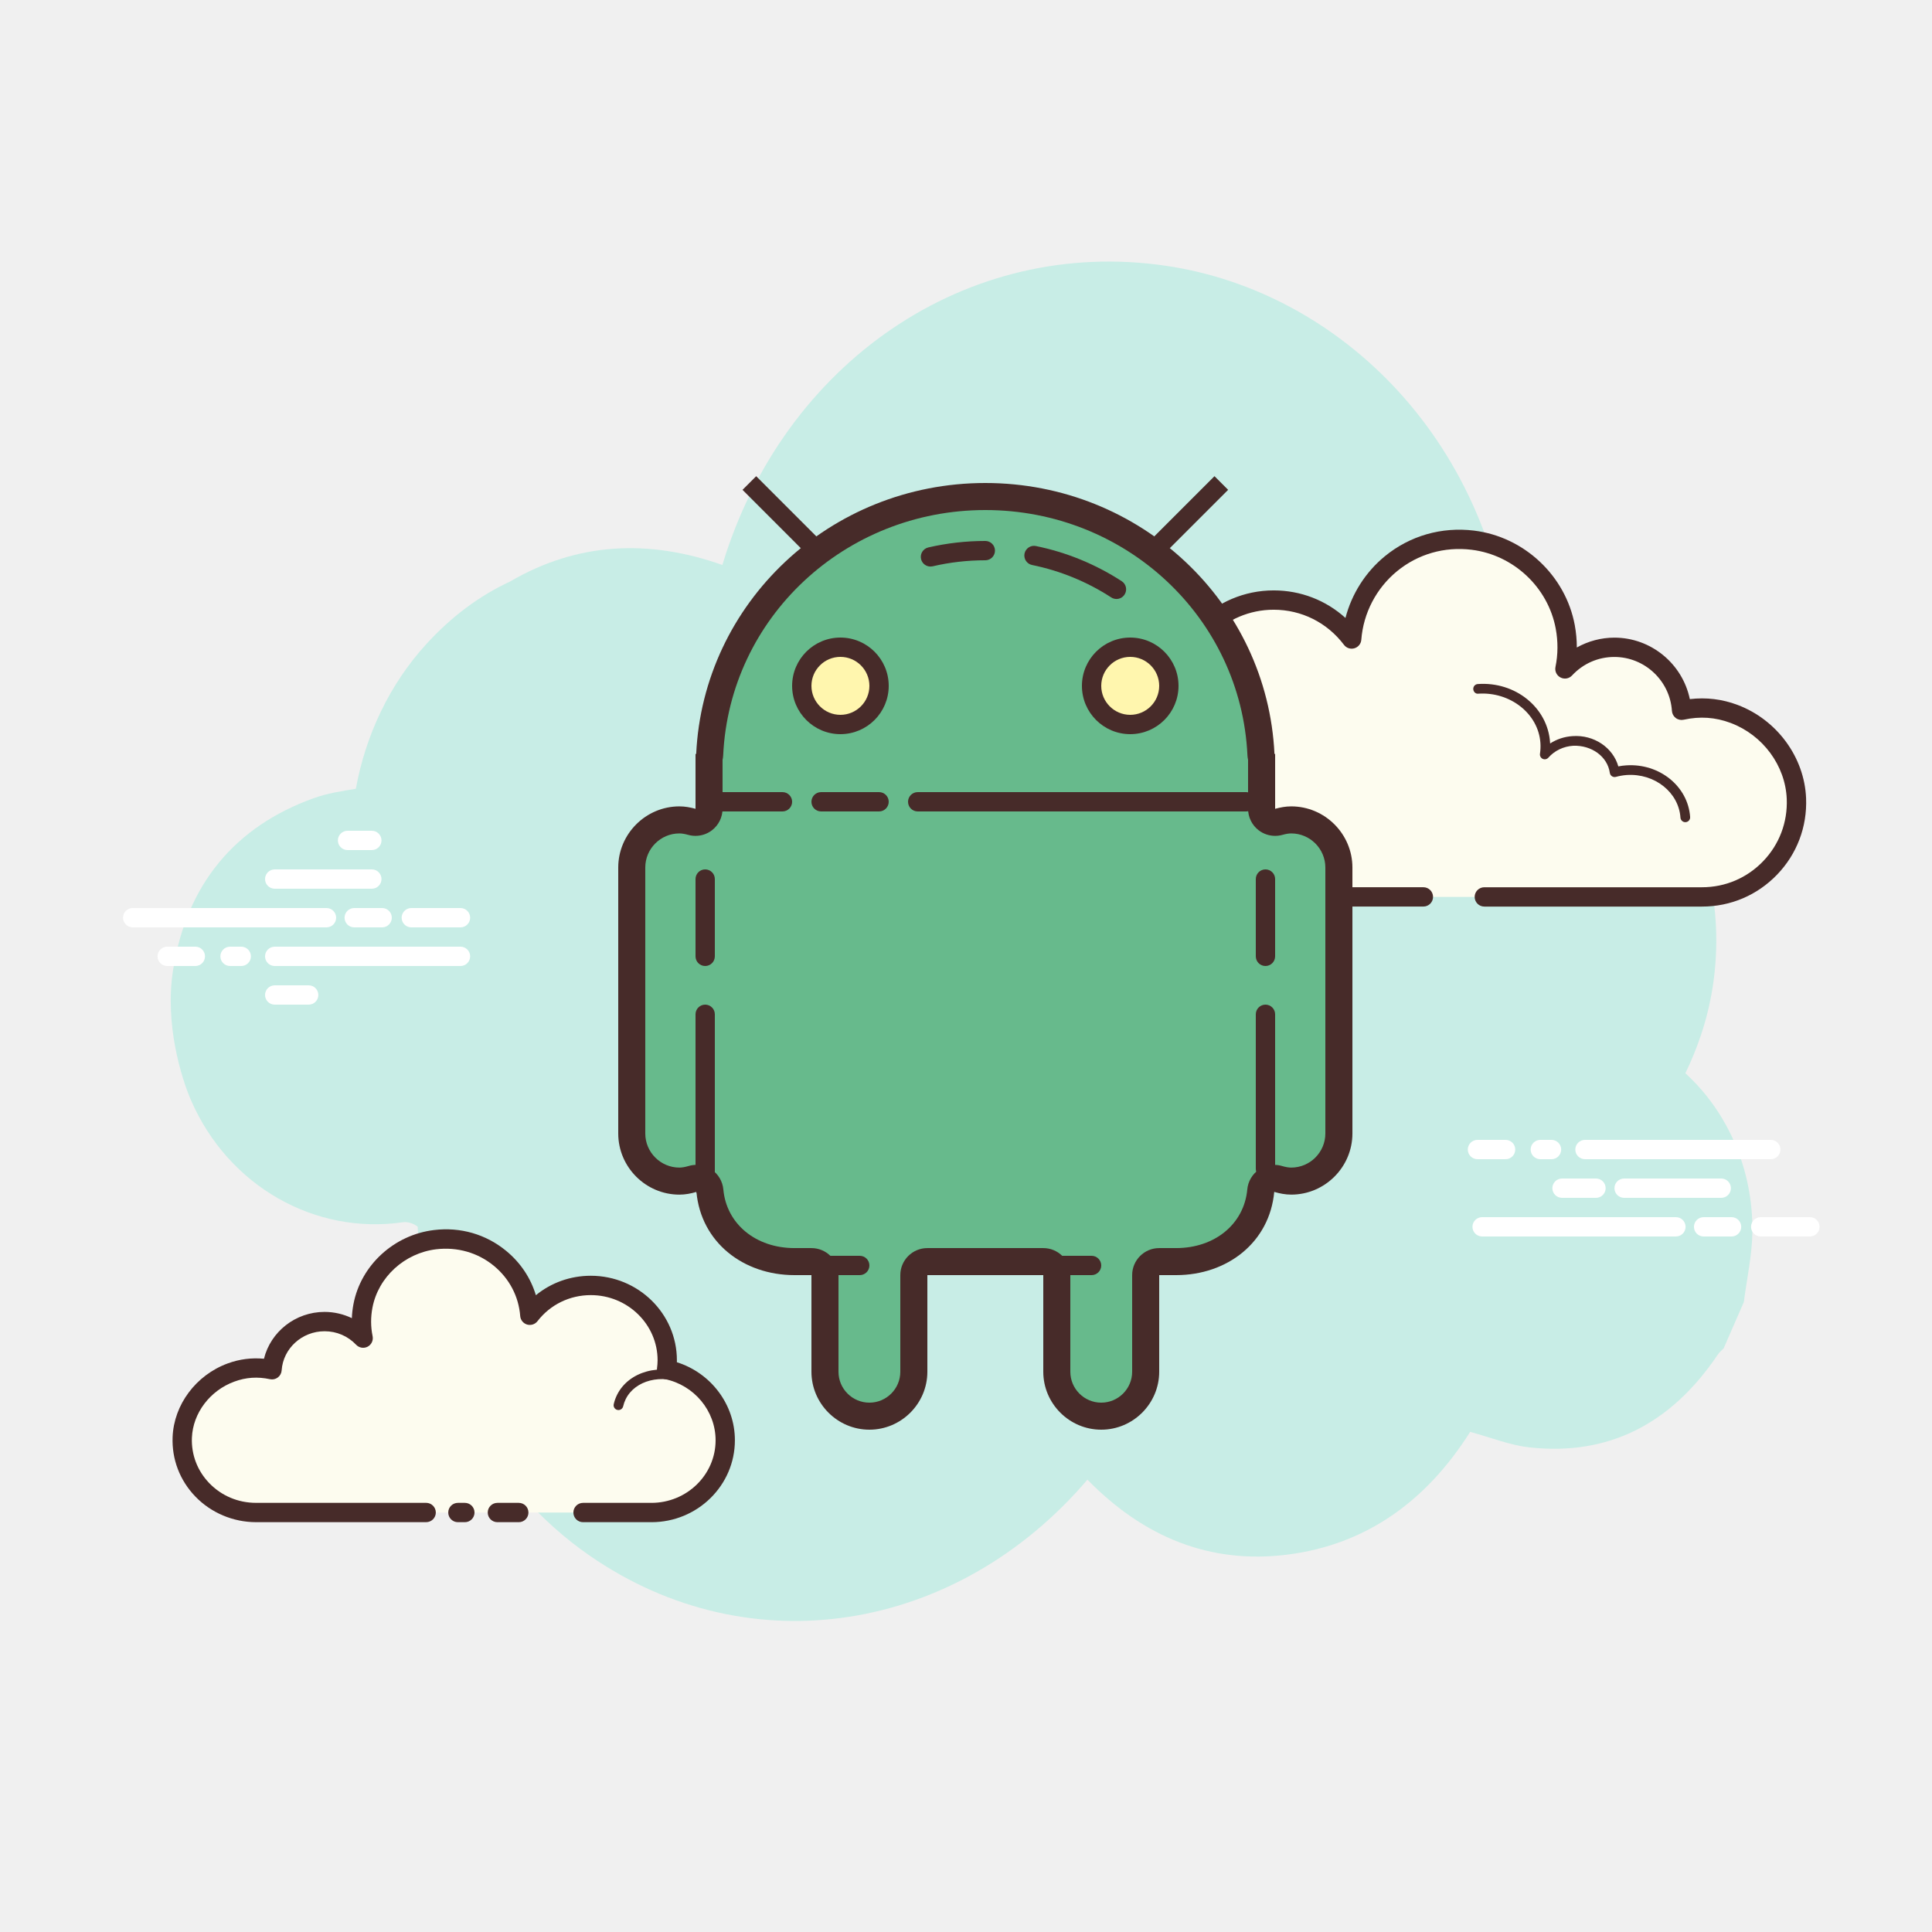
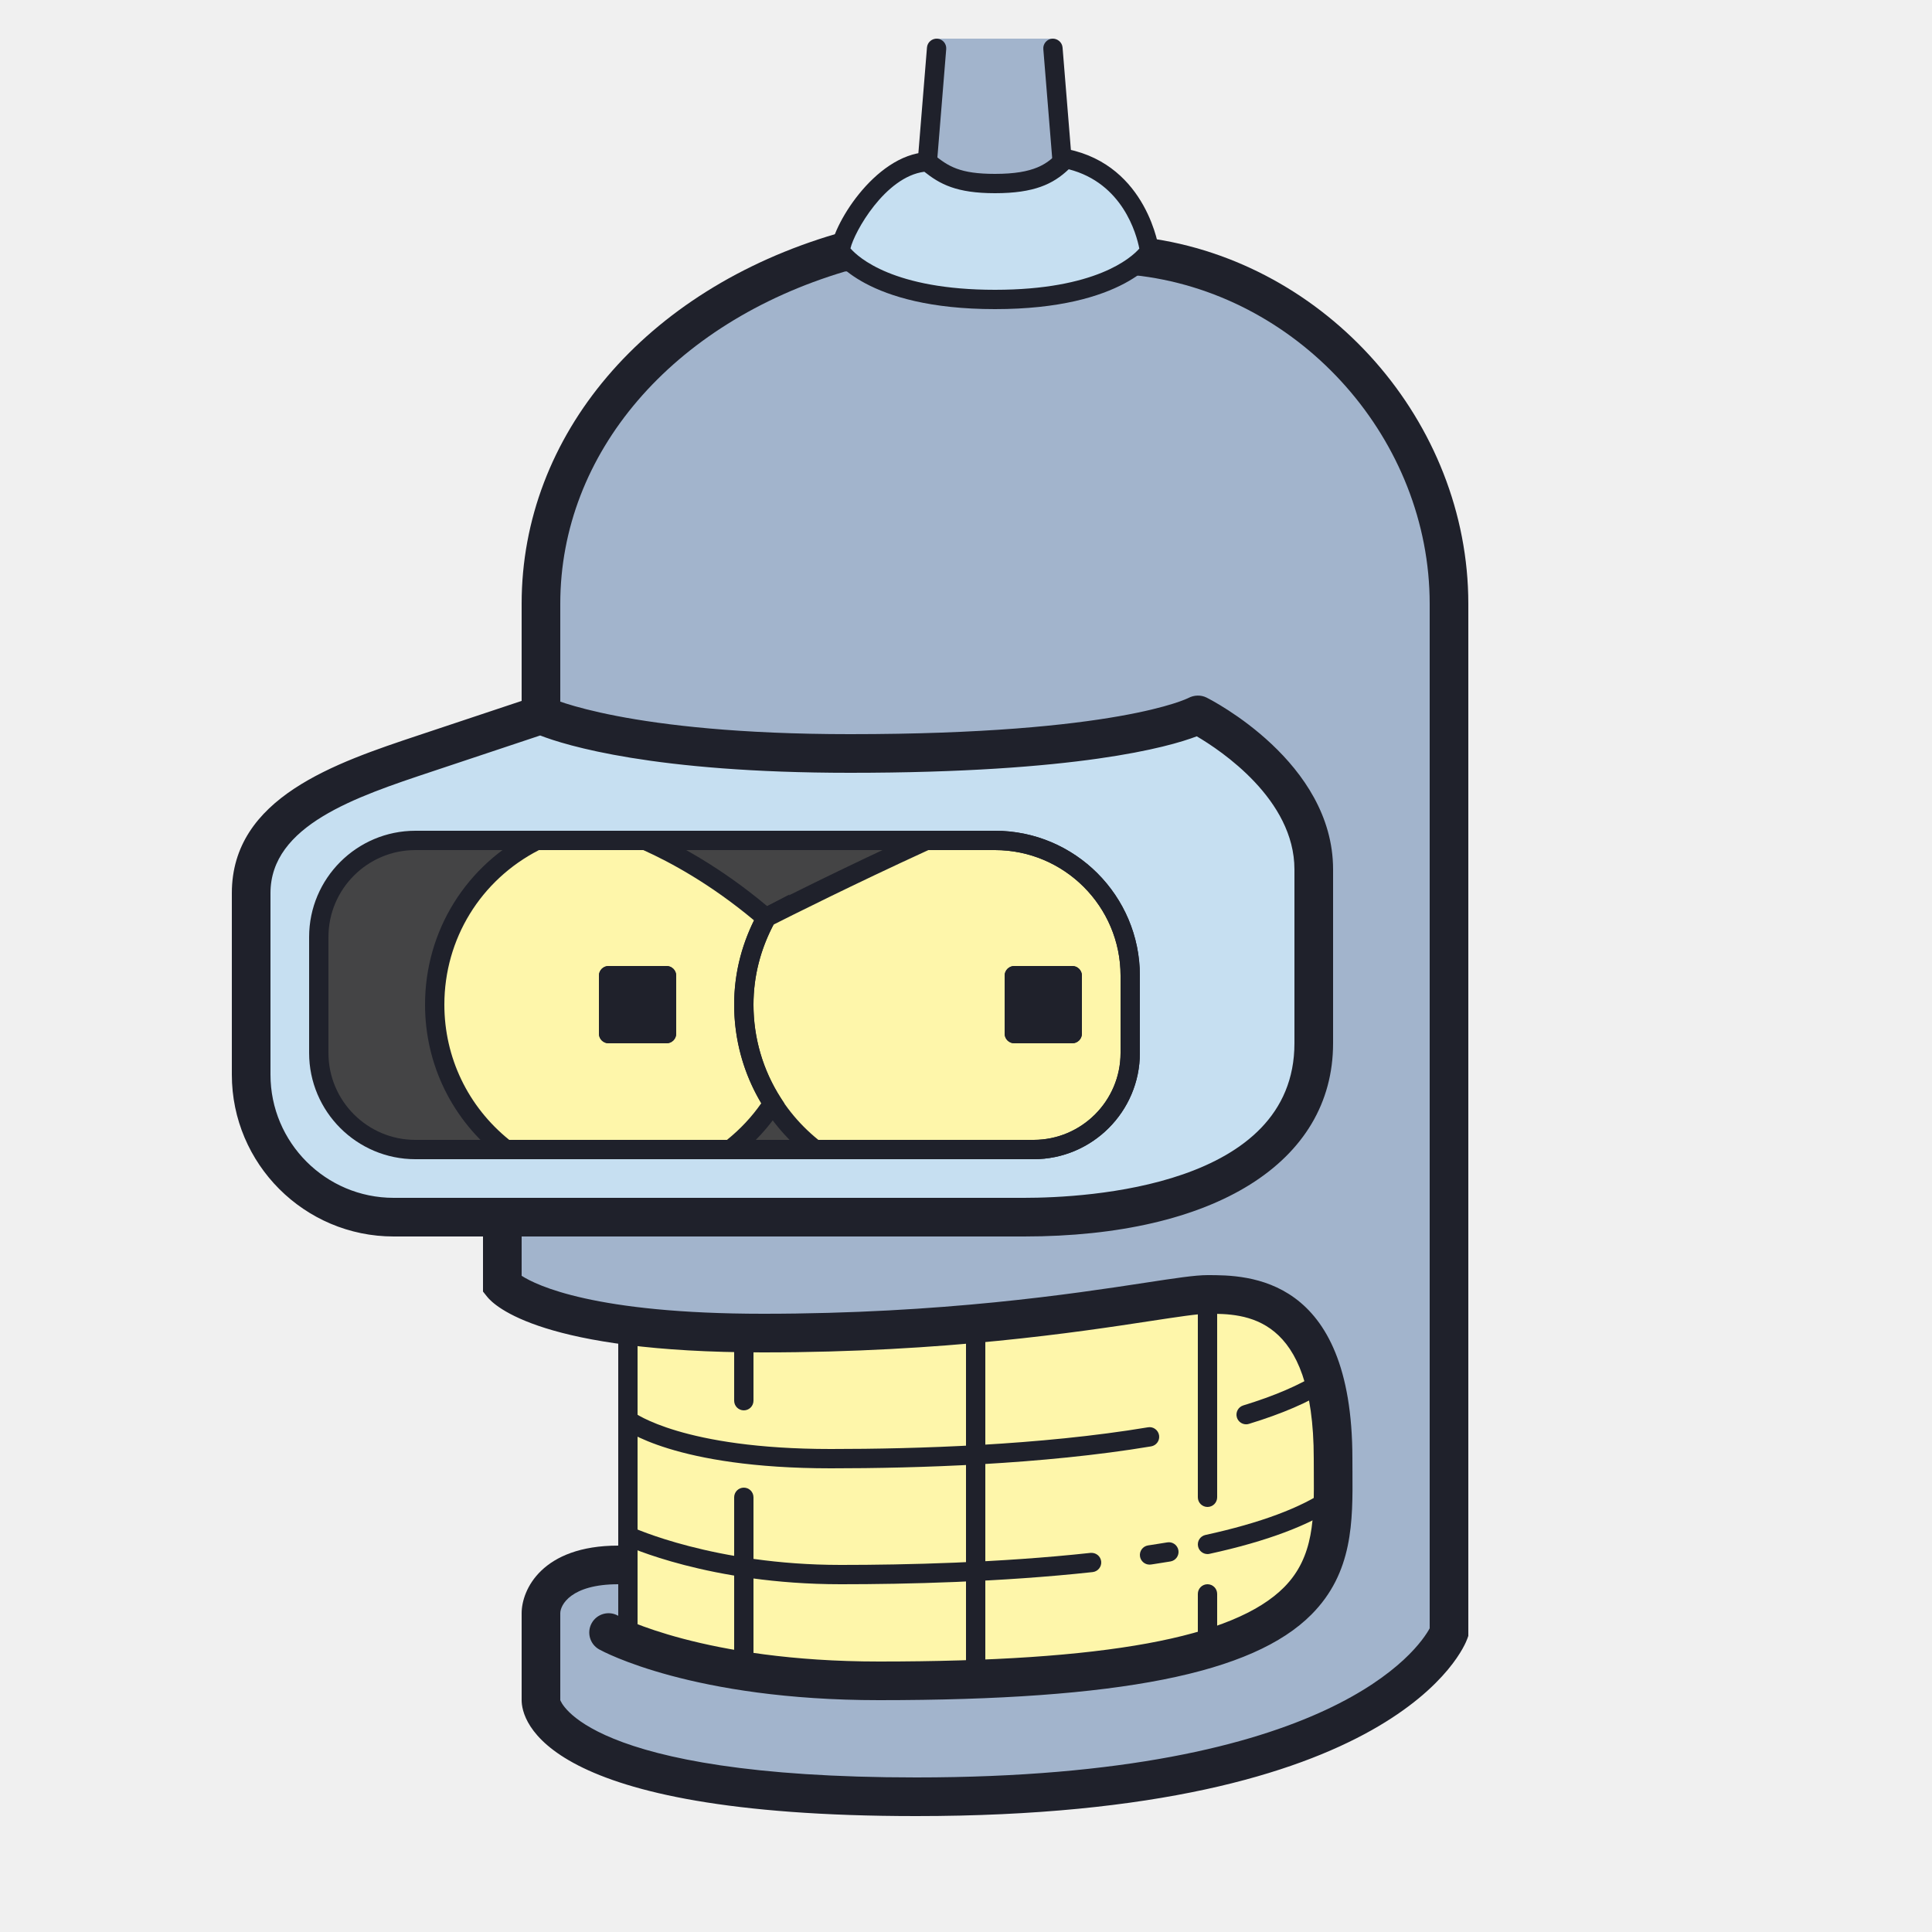
- <svg xmlns="http://www.w3.org/2000/svg" viewBox="0 0 100 100" width="500" height="500">
-   <path fill="#c8ede6" d="M87.234,55.551c0.3-0.616,0.566-1.264,0.796-1.943c2.633-7.77-1.349-17.078-9.733-19.325 C77.391,22.9,69.391,15.09,60.356,13.758c-10.341-1.525-19.814,5.044-22.966,15.485c-3.799-1.346-7.501-1.182-10.99,0.857 c-1.583,0.732-3.031,1.812-4.33,3.233c-1.907,2.086-3.147,4.719-3.652,7.495c-0.748,0.118-1.483,0.236-2.176,0.484 c-4.04,1.449-6.589,4.431-7.288,8.923c-0.435,2.797,0.443,5.587,0.933,6.714c1.935,4.455,6.422,6.98,10.981,6.312 c0.227-0.033,0.557,0.069,0.752,0.233c0.241,7.12,3.698,13.417,8.884,17.014c8.321,5.772,19.027,3.994,25.781-3.921 c2.894,2.96,6.338,4.398,10.384,3.876c4.023-0.519,7.147-2.739,9.426-6.349c1.053,0.283,2.051,0.691,3.083,0.804 c4.042,0.442,7.297-1.184,9.732-4.8c0.083-0.124,0.203-0.219,0.306-0.328c0.348-0.798,0.696-1.596,1.044-2.394 c0.155-1.211,0.429-2.423,0.443-3.632C90.742,60.508,89.411,57.54,87.234,55.551z" />
-   <path fill="#fff" d="M16.899 48H6.869c-.276 0-.5-.224-.5-.5s.224-.5.5-.5h10.03c.276 0 .5.224.5.5S17.176 48 16.899 48zM20.28 47.5c0-.276-.224-.5-.5-.5h-1.446c-.276 0-.5.224-.5.5s.224.5.5.5h1.446C20.057 48 20.28 47.776 20.28 47.5zM24.335 47.5c0-.276-.224-.5-.5-.5h-2.546c-.276 0-.5.224-.5.5s.224.5.5.5h2.546C24.112 48 24.335 47.776 24.335 47.5zM24.335 49.5c0-.276-.224-.5-.5-.5h-9.616c-.276 0-.5.224-.5.5s.224.5.5.5h9.616C24.112 50 24.335 49.776 24.335 49.5zM12.987 49.5c0-.276-.224-.5-.5-.5h-.58c-.276 0-.5.224-.5.5s.224.5.5.5h.58C12.763 50 12.987 49.776 12.987 49.5zM10.611 49.5c0-.276-.224-.5-.5-.5H8.654c-.276 0-.5.224-.5.5s.224.5.5.5h1.457C10.387 50 10.611 49.776 10.611 49.5zM19.746 45.5c0-.276-.224-.5-.5-.5h-5.027c-.276 0-.5.224-.5.5s.224.5.5.5h5.027C19.523 46 19.746 45.776 19.746 45.5zM19.746 43.5c0-.276-.224-.5-.5-.5h-1.257c-.276 0-.5.224-.5.5s.224.5.5.5h1.257C19.523 44 19.746 43.776 19.746 43.5zM16.477 51.5c0-.276-.224-.5-.5-.5h-1.758c-.276 0-.5.224-.5.5s.224.5.5.5h1.758C16.254 52 16.477 51.776 16.477 51.5zM86.744 64h-10.03c-.276 0-.5-.224-.5-.5s.224-.5.5-.5h10.031c.276 0 .5.224.5.5S87.021 64 86.744 64zM90.125 63.5c0-.276-.224-.5-.5-.5h-1.446c-.276 0-.5.224-.5.5s.224.5.5.5h1.446C89.902 64 90.125 63.776 90.125 63.5zM94.18 63.5c0-.276-.224-.5-.5-.5h-2.546c-.276 0-.5.224-.5.5s.224.5.5.5h2.546C93.956 64 94.18 63.776 94.18 63.5zM92.154 59.5c0-.276-.224-.5-.5-.5h-9.616c-.276 0-.5.224-.5.5s.224.5.5.5h9.616C91.93 60 92.154 59.776 92.154 59.5zM80.806 59.5c0-.276-.224-.5-.5-.5h-.58c-.276 0-.5.224-.5.5s.224.5.5.5h.58C80.583 60 80.806 59.776 80.806 59.5zM78.429 59.5c0-.276-.224-.5-.5-.5h-1.456c-.276 0-.5.224-.5.5s.224.5.5.5h1.456C78.206 60 78.429 59.776 78.429 59.5zM89.591 61.5c0-.276-.224-.5-.5-.5h-5.027c-.276 0-.5.224-.5.5s.224.5.5.5h5.027C89.367 62 89.591 61.776 89.591 61.5zM89.591 59.5c0-.276-.224-.5-.5-.5h-1.257c-.276 0-.5.224-.5.5s.224.5.5.5h1.257C89.367 60 89.591 59.776 89.591 59.5zM83.108 61.5c0-.276-.224-.5-.5-.5H80.85c-.276 0-.5.224-.5.5s.224.5.5.5h1.758C82.885 62 83.108 61.776 83.108 61.5z" />
-   <path fill="#fdfcef" d="M73.674,46.423c0,0-11.691,0-11.762,0c-2.7,0-4.888-2.189-4.888-4.889 c0-2.355,1.666-4.321,3.884-4.784c-0.026-0.206-0.043-0.415-0.043-0.628c0-2.796,2.267-5.063,5.063-5.063 c1.651,0,3.113,0.794,4.037,2.017c0.236-3.113,3.017-5.514,6.27-5.116c2.379,0.291,4.346,2.13,4.784,4.486 c0.14,0.756,0.126,1.489-0.014,2.177c0.638-0.687,1.546-1.119,2.557-1.119c1.85,0,3.361,1.441,3.48,3.261 c0.84-0.186,1.754-0.174,2.717,0.188c1.84,0.691,3.15,2.423,3.227,4.387c0.109,2.789-2.12,5.085-4.885,5.085 c-0.21,0-0.948,0-1.118,0H76.832" />
-   <path fill="#472b29" d="M61.912,46.923h11.762c0.276,0,0.5-0.224,0.5-0.5s-0.224-0.5-0.5-0.5H61.912 c-2.42,0-4.389-1.969-4.389-4.389c0-2.066,1.466-3.873,3.486-4.295c0.255-0.053,0.426-0.293,0.394-0.552 c-0.023-0.186-0.039-0.374-0.039-0.565c0-2.517,2.047-4.563,4.562-4.563c1.438,0,2.765,0.663,3.638,1.818 c0.125,0.166,0.338,0.237,0.54,0.178c0.199-0.059,0.342-0.234,0.357-0.441c0.104-1.377,0.779-2.671,1.85-3.549 c1.083-0.888,2.456-1.282,3.86-1.109c2.166,0.266,3.956,1.943,4.353,4.081c0.124,0.667,0.12,1.335-0.013,1.986 c-0.044,0.22,0.062,0.442,0.262,0.544c0.2,0.104,0.443,0.06,0.595-0.104c0.575-0.618,1.353-0.959,2.19-0.959 c1.569,0,2.878,1.228,2.981,2.794c0.01,0.146,0.082,0.279,0.199,0.366c0.117,0.089,0.268,0.12,0.408,0.089 c0.841-0.185,1.637-0.132,2.433,0.167c1.669,0.627,2.835,2.209,2.903,3.938c0.047,1.207-0.387,2.35-1.221,3.218 c-0.835,0.869-1.959,1.348-3.164,1.348H76.828c-0.276,0-0.5,0.224-0.5,0.5s0.224,0.5,0.5,0.5h11.271 c1.479,0,2.858-0.588,3.884-1.654c1.025-1.066,1.558-2.469,1.5-3.95c-0.083-2.126-1.51-4.069-3.55-4.835 c-0.8-0.301-1.626-0.398-2.468-0.299c-0.377-1.822-1.998-3.182-3.905-3.182c-0.684,0-1.354,0.18-1.944,0.51 c0-0.386-0.035-0.772-0.106-1.159c-0.477-2.562-2.621-4.573-5.215-4.891c-1.679-0.205-3.32,0.266-4.616,1.328 c-1.003,0.823-1.716,1.951-2.038,3.193c-1.012-0.916-2.319-1.426-3.714-1.426c-3.067,0-5.562,2.496-5.562,5.563 c0,0.083,0.002,0.166,0.007,0.248c-2.254,0.673-3.848,2.776-3.848,5.164C56.523,44.507,58.94,46.923,61.912,46.923z" />
-   <path fill="#fdfcef" d="M76.507,35.655c1.808-0.119,3.365,1.13,3.476,2.789c0.014,0.206,0.005,0.409-0.025,0.606 c0.349-0.394,0.865-0.661,1.458-0.7c1.085-0.071,2.022,0.645,2.158,1.62c0.197-0.054,0.403-0.09,0.616-0.104 c1.582-0.104,2.944,0.989,3.042,2.441" />
-   <path fill="#472b29" d="M87.231,42.556c0.006,0,0.012,0,0.017-0.001c0.138-0.009,0.242-0.128,0.233-0.266 c-0.107-1.587-1.588-2.789-3.308-2.674c-0.137,0.009-0.273,0.026-0.409,0.053c-0.274-0.968-1.256-1.645-2.366-1.567 c-0.425,0.027-0.823,0.159-1.164,0.382c0-0.019-0.002-0.037-0.003-0.056c-0.12-1.795-1.787-3.16-3.742-3.021 c-0.138,0.009-0.242,0.128-0.233,0.266c0.009,0.138,0.124,0.255,0.266,0.232c1.651-0.105,3.108,1.037,3.21,2.557 c0.012,0.184,0.004,0.37-0.023,0.553c-0.017,0.109,0.041,0.217,0.141,0.264s0.219,0.022,0.293-0.061 c0.323-0.365,0.78-0.584,1.287-0.617c0.951-0.034,1.775,0.556,1.894,1.404c0.01,0.071,0.05,0.135,0.11,0.175 c0.06,0.039,0.133,0.051,0.204,0.032c0.187-0.051,0.377-0.083,0.567-0.097c1.44-0.092,2.687,0.896,2.775,2.209 C86.991,42.455,87.101,42.556,87.231,42.556z" />
-   <path fill="#fdfcef" d="M59.932,37.323c1.699-0.801,3.664-0.234,4.389,1.267c0.09,0.186,0.157,0.379,0.201,0.574" />
-   <path fill="#472b29" d="M64.522,39.414c0.018,0,0.037-0.002,0.056-0.006c0.134-0.031,0.219-0.165,0.188-0.3 c-0.049-0.217-0.123-0.428-0.219-0.627c-0.783-1.621-2.902-2.239-4.721-1.385c-0.125,0.06-0.179,0.208-0.12,0.333 c0.059,0.126,0.209,0.176,0.333,0.12c1.574-0.744,3.394-0.227,4.058,1.149c0.08,0.165,0.141,0.34,0.182,0.521 C64.305,39.336,64.408,39.414,64.522,39.414z" />
-   <path fill="#fdfcef" d="M30.178,78.287c1.883,0,3.517,0,3.54,0c2.11,0,3.821-1.674,3.821-3.739 c0-1.802-1.302-3.305-3.035-3.66c0.02-0.158,0.034-0.317,0.034-0.48c0-2.139-1.772-3.873-3.957-3.873 c-1.29,0-2.433,0.607-3.155,1.543c-0.185-2.381-2.358-4.218-4.9-3.913c-1.859,0.223-3.397,1.629-3.739,3.431 c-0.11,0.578-0.098,1.139,0.011,1.665c-0.498-0.525-1.208-0.856-1.998-0.856c-1.446,0-2.627,1.102-2.72,2.494 c-0.657-0.142-1.371-0.133-2.123,0.143c-1.438,0.528-2.462,1.853-2.522,3.356c-0.085,2.133,1.657,3.889,3.818,3.889 c0.164,0,0.741,0,0.874,0h7.934 M23.701,78.287h0.36" />
-   <path fill="#472b29" d="M33.718,78.788h-3.54c-0.276,0-0.5-0.224-0.5-0.5s0.224-0.5,0.5-0.5h3.54 c1.831,0,3.321-1.453,3.321-3.239c0-1.524-1.108-2.858-2.636-3.17c-0.256-0.053-0.429-0.294-0.396-0.554 c0.018-0.137,0.03-0.275,0.03-0.417c0-1.86-1.551-3.373-3.457-3.373c-1.092,0-2.098,0.491-2.76,1.349 c-0.126,0.164-0.341,0.231-0.539,0.174c-0.198-0.06-0.339-0.234-0.355-0.44c-0.079-1.02-0.565-1.944-1.369-2.604 c-0.829-0.68-1.885-0.979-2.973-0.853c-1.646,0.197-3.006,1.442-3.307,3.027c-0.094,0.495-0.091,0.99,0.009,1.472 c0.045,0.219-0.06,0.441-0.258,0.545c-0.197,0.102-0.44,0.063-0.594-0.1c-0.428-0.451-1.009-0.7-1.635-0.7 c-1.169,0-2.145,0.891-2.221,2.027c-0.01,0.146-0.082,0.278-0.198,0.366c-0.116,0.087-0.264,0.12-0.406,0.089 c-0.639-0.138-1.243-0.098-1.846,0.125c-1.262,0.463-2.144,1.631-2.195,2.905c-0.035,0.876,0.283,1.709,0.895,2.346 c0.635,0.66,1.496,1.024,2.423,1.024h8.807c0.276,0,0.5,0.224,0.5,0.5s-0.224,0.5-0.5,0.5h-8.807 c-1.185,0-2.331-0.485-3.144-1.331c-0.803-0.836-1.219-1.929-1.173-3.078c0.067-1.675,1.212-3.204,2.849-3.806 c0.61-0.225,1.24-0.304,1.88-0.244c0.344-1.396,1.629-2.424,3.135-2.424c0.493,0,0.977,0.113,1.414,0.323 c0.009-0.242,0.037-0.484,0.083-0.727c0.381-2.009,2.096-3.585,4.17-3.833c1.365-0.167,2.685,0.218,3.726,1.071 c0.748,0.613,1.278,1.409,1.546,2.302c0.791-0.648,1.786-1.007,2.842-1.007c2.458,0,4.457,1.962,4.457,4.373 c0,0.034,0,0.068-0.001,0.103c1.764,0.555,3.003,2.188,3.003,4.038C38.039,76.886,36.101,78.788,33.718,78.788z M24.061,78.788 h-0.36c-0.276,0-0.5-0.224-0.5-0.5s0.224-0.5,0.5-0.5h0.36c0.276,0,0.5,0.224,0.5,0.5S24.337,78.788,24.061,78.788z" />
-   <path fill="#472b29" d="M32.011 72.984c-.018 0-.036-.002-.055-.006-.135-.03-.22-.164-.189-.299.037-.164.094-.325.17-.479.604-1.224 2.272-1.677 3.722-1.007.125.058.18.206.122.331-.058.126-.207.179-.332.122-1.201-.556-2.577-.208-3.063.774-.058.118-.102.242-.13.367C32.229 72.905 32.126 72.984 32.011 72.984zM26.852 78.788h-1.107c-.276 0-.5-.224-.5-.5s.224-.5.5-.5h1.107c.276 0 .5.224.5.5S27.129 78.788 26.852 78.788z" />
-   <path fill="#67ba8c" d="M57,73.3c-1.269,0-2.3-1.031-2.3-2.3v-5c0-0.387-0.313-0.7-0.7-0.7h-6c-0.387,0-0.7,0.313-0.7,0.7 v5c0,1.269-1.031,2.3-2.3,2.3s-2.3-1.031-2.3-2.3v-5c0-0.387-0.313-0.7-0.7-0.7h-0.875c-2.382,0-4.184-1.51-4.381-3.671 c-0.02-0.209-0.131-0.398-0.304-0.516c-0.118-0.08-0.255-0.121-0.394-0.121c-0.066,0-0.133,0.01-0.198,0.029 c-0.259,0.076-0.476,0.111-0.682,0.111c-1.36,0-2.467-1.106-2.467-2.467V44.904c0-1.359,1.106-2.466,2.467-2.466 c0.19,0,0.396,0.032,0.648,0.101c0.061,0.017,0.123,0.025,0.185,0.025c0.151,0,0.302-0.05,0.425-0.144 c0.174-0.133,0.275-0.338,0.275-0.557v-2.629c0.02-0.058,0.031-0.117,0.034-0.18C37.084,31.566,43.351,25.7,51,25.7 s13.916,5.866,14.266,13.355c0.003,0.065,0.015,0.128,0.034,0.188v2.621c0,0.219,0.102,0.424,0.275,0.557 c0.123,0.094,0.273,0.144,0.425,0.144c0.062,0,0.124-0.009,0.185-0.025c0.252-0.068,0.458-0.101,0.648-0.101 c1.36,0,2.467,1.106,2.467,2.466v13.762c0,1.36-1.106,2.467-2.467,2.467c-0.206,0-0.423-0.035-0.682-0.111 c-0.065-0.02-0.132-0.029-0.198-0.029c-0.139,0-0.275,0.041-0.394,0.121c-0.173,0.117-0.284,0.307-0.304,0.516 c-0.197,2.161-1.999,3.671-4.381,3.671H60c-0.387,0-0.7,0.313-0.7,0.7v5C59.3,72.269,58.269,73.3,57,73.3z" />
-   <path fill="#472b29" d="M51,26.4c7.275,0,13.234,5.574,13.567,12.689c0.004,0.083,0.015,0.163,0.033,0.241v2.534 c0,0.437,0.204,0.849,0.552,1.114c0.247,0.188,0.545,0.286,0.848,0.286c0.124,0,0.25-0.016,0.372-0.05 c0.188-0.052,0.334-0.076,0.461-0.076c0.974,0,1.767,0.793,1.767,1.767v13.762c0,0.974-0.792,1.767-1.767,1.767 c-0.136,0-0.29-0.027-0.485-0.084c-0.13-0.038-0.263-0.057-0.395-0.057c-0.278,0-0.552,0.083-0.787,0.242 c-0.346,0.235-0.569,0.614-0.607,1.031c-0.164,1.787-1.679,3.035-3.685,3.035H60c-0.773,0-1.4,0.627-1.4,1.4v5 c0,0.882-0.718,1.6-1.6,1.6s-1.6-0.718-1.6-1.6v-5c0-0.773-0.627-1.4-1.4-1.4h-6c-0.773,0-1.4,0.627-1.4,1.4v5 c0,0.882-0.718,1.6-1.6,1.6s-1.6-0.718-1.6-1.6v-5c0-0.773-0.627-1.4-1.4-1.4h-0.875c-2.006,0-3.521-1.248-3.685-3.035 c-0.038-0.417-0.261-0.795-0.607-1.031c-0.235-0.159-0.509-0.242-0.787-0.242c-0.132,0-0.265,0.019-0.395,0.057 c-0.195,0.057-0.349,0.084-0.485,0.084c-0.974,0-1.767-0.793-1.767-1.767V44.905c0-0.974,0.792-1.767,1.767-1.767 c0.127,0,0.273,0.024,0.461,0.076c0.123,0.034,0.248,0.05,0.372,0.05c0.303,0,0.602-0.098,0.848-0.286 c0.348-0.265,0.552-0.677,0.552-1.114v-2.528c0.018-0.08,0.029-0.162,0.033-0.247C37.766,31.974,43.725,26.4,51,26.4 M51,25 c-8.051,0-14.601,6.221-14.965,14.024H36v2.84c-0.267-0.074-0.543-0.126-0.833-0.126c-1.742,0-3.167,1.425-3.167,3.167v13.762 c0,1.742,1.425,3.167,3.167,3.167c0.307,0,0.599-0.058,0.88-0.141C36.285,64.294,38.464,66,41.125,66H42v5c0,1.65,1.35,3,3,3 s3-1.35,3-3v-5h6v5c0,1.65,1.35,3,3,3s3-1.35,3-3v-5h0.875c2.661,0,4.84-1.706,5.079-4.308c0.281,0.083,0.573,0.141,0.88,0.141 c1.742,0,3.167-1.425,3.167-3.167V44.905c0-1.742-1.425-3.167-3.167-3.167c-0.29,0-0.566,0.052-0.833,0.126v-2.84h-0.035 C65.601,31.221,59.051,25,51,25L51,25z" />
-   <path fill="#472b29" d="M40.095 24.251H41.095V29.369H40.095z" transform="rotate(-44.992 40.596 26.81)" />
-   <path fill="#472b29" d="M58.846 26.31H63.964V27.31H58.846z" transform="rotate(-45.001 61.405 26.81)" />
-   <path fill="#fff6ae" d="M43.5 33.5A2 2 0 1 0 43.5 37.5A2 2 0 1 0 43.5 33.5Z" />
-   <path fill="#472b29" d="M43.5,38c-1.379,0-2.5-1.121-2.5-2.5s1.121-2.5,2.5-2.5s2.5,1.121,2.5,2.5S44.879,38,43.5,38z M43.5,34c-0.827,0-1.5,0.673-1.5,1.5s0.673,1.5,1.5,1.5s1.5-0.673,1.5-1.5S44.327,34,43.5,34z" />
-   <path fill="#fff6ae" d="M58.5 33.5A2 2 0 1 0 58.5 37.5A2 2 0 1 0 58.5 33.5Z" />
-   <path fill="#472b29" d="M58.5,38c-1.379,0-2.5-1.121-2.5-2.5s1.121-2.5,2.5-2.5s2.5,1.121,2.5,2.5S59.879,38,58.5,38z M58.5,34c-0.827,0-1.5,0.673-1.5,1.5s0.673,1.5,1.5,1.5s1.5-0.673,1.5-1.5S59.327,34,58.5,34z" />
+ <svg xmlns="http://www.w3.org/2000/svg" viewBox="0 0 100 100">
+   <path fill="#a2b4cc" d="M59.248,13.304C58.612,13.968,56.595,15.5,51.5,15.5c-5.897,0-7.673-2.051-7.953-2.433 C34.504,15.726,28,22.583,28,31.25c0,1.096,0,3.54,0,5.25l-0.039,0.513C28,37,28,37,28,37s4,2,16,2c14.5,0,18-2,18-2s6,3,6,8 c0,1.844,0,4,0,9c0,6.355-7,9-15,9c-2.873,0-18.451,0-27,0v3.5c0,0,1.147,1.388,6.5,2.094V81H32c-3,0-4,1.5-4,2.5s0,4.5,0,4.5 s0,5,19.422,5C71.956,93,75,84.5,75,84.5s0-42.342,0-53.25C75,22.838,68.527,14.539,59.248,13.304z" />
+   <path fill="#c6dff1" d="M53,63c-4,0-32.625,0-32.625,0C16.302,63,13,59.698,13,55.625v-9.396C13,42,17.824,40.392,22,39 c6-2,6-2,6-2s4,2,16,2c14.5,0,18-2,18-2s6,3,6,8c0,1.844,0,4,0,9C68,60.355,61,63,53,63z" />
+   <path fill="#a2b4cc" d="M54.953,8.414l0.025-0.04L54.5,2.5V2h-6l-0.022,0.5L48,8.374C48.813,9.038,49.526,9.5,51.5,9.5 C53.434,9.5,54.276,9.057,54.953,8.414z" />
+   <path fill="#444445" d="M51.5,43.5h-30c-2.761,0-5,2.239-5,5v3v3c0,2.761,2.239,5,5,5h32c2.761,0,5-2.239,5-5v-3v-1 C58.5,46.634,55.366,43.5,51.5,43.5z" />
+   <path fill="#fef6aa" d="M51.5,43.5h-3.558c-4.313,1.972-8.04,3.866-8.273,3.985C38.936,48.83,38.5,50.359,38.5,52 c0,3.053,1.446,5.762,3.684,7.5H53.5c2.761,0,5-2.239,5-5v-3v-1C58.5,46.634,55.366,43.5,51.5,43.5z" />
+   <path fill="#fef6aa" d="M69,75.5c0-8.5-4.5-8.5-6.5-8.5s-10,2-23,2c-2.897,0-5.189-0.159-7-0.396v16.345 C34.297,85.668,38.558,87,45.5,87C70,87,69,81.5,69,75.5z" />
+   <path fill="#fef6aa" d="M39.675,47.482c-0.011,0.006-0.036,0.018-0.036,0.018c-2.214-1.903-4.437-3.202-6.236-4h-5.628 C24.652,45.056,22.5,48.273,22.5,52c0,3.053,1.446,5.762,3.684,7.5h11.619c0.859-0.668,1.609-1.471,2.198-2.391 C39.053,55.634,38.5,53.884,38.5,52C38.5,50.357,38.94,48.827,39.675,47.482z" />
+   <path fill="#c6dff1" d="M51.5,15.5c6.5,0,8-2.5,8-2.5S59,9,55.159,8.212C54.44,8.964,53.632,9.5,51.5,9.5 c-1.974,0-2.687-0.462-3.5-1.126C45.5,8.5,43.5,12.104,43.5,13C43.5,13,45,15.5,51.5,15.5z" />
  <g>
-     <path fill="#472b29" d="M64.5,42h-17c-0.276,0-0.5-0.224-0.5-0.5s0.224-0.5,0.5-0.5h17c0.276,0,0.5,0.224,0.5,0.5 S64.776,42,64.5,42z" />
-   </g>
-   <g>
-     <path fill="#472b29" d="M45.5,42h-3c-0.276,0-0.5-0.224-0.5-0.5s0.224-0.5,0.5-0.5h3c0.276,0,0.5,0.224,0.5,0.5 S45.776,42,45.5,42z" />
-   </g>
-   <g>
-     <path fill="#472b29" d="M44.5,66h-3c-0.276,0-0.5-0.224-0.5-0.5s0.224-0.5,0.5-0.5h3c0.276,0,0.5,0.224,0.5,0.5 S44.776,66,44.5,66z" />
-   </g>
-   <g>
-     <path fill="#472b29" d="M56.5,66h-3c-0.276,0-0.5-0.224-0.5-0.5s0.224-0.5,0.5-0.5h3c0.276,0,0.5,0.224,0.5,0.5 S56.776,66,56.5,66z" />
-   </g>
-   <g>
-     <path fill="#472b29" d="M65.5,50c-0.276,0-0.5-0.224-0.5-0.5v-4c0-0.276,0.224-0.5,0.5-0.5s0.5,0.224,0.5,0.5v4 C66,49.776,65.776,50,65.5,50z" />
-   </g>
-   <g>
-     <path fill="#472b29" d="M65.5,61c-0.276,0-0.5-0.224-0.5-0.5v-8c0-0.276,0.224-0.5,0.5-0.5s0.5,0.224,0.5,0.5v8 C66,60.776,65.776,61,65.5,61z" />
-   </g>
-   <g>
-     <path fill="#472b29" d="M36.5,50c-0.276,0-0.5-0.224-0.5-0.5v-4c0-0.276,0.224-0.5,0.5-0.5s0.5,0.224,0.5,0.5v4 C37,49.776,36.776,50,36.5,50z" />
-   </g>
-   <g>
-     <path fill="#472b29" d="M36.5,62c-0.276,0-0.5-0.224-0.5-0.5v-9c0-0.276,0.224-0.5,0.5-0.5s0.5,0.224,0.5,0.5v9 C37,61.776,36.776,62,36.5,62z" />
-   </g>
-   <g>
-     <path fill="#472b29" d="M40.5,42h-4c-0.276,0-0.5-0.224-0.5-0.5s0.224-0.5,0.5-0.5h4c0.276,0,0.5,0.224,0.5,0.5 S40.776,42,40.5,42z" />
-   </g>
-   <g>
-     <path fill="#472b29" d="M57.789,31.003c-0.094,0-0.188-0.026-0.271-0.08c-1.258-0.815-2.637-1.38-4.099-1.679 c-0.271-0.056-0.444-0.32-0.39-0.591c0.056-0.271,0.322-0.447,0.591-0.39c1.584,0.324,3.078,0.937,4.44,1.819 c0.232,0.15,0.298,0.46,0.148,0.691C58.113,30.923,57.952,31.003,57.789,31.003z" />
-   </g>
-   <g>
-     <path fill="#472b29" d="M48.161,29.324c-0.228,0-0.434-0.156-0.487-0.387c-0.063-0.27,0.105-0.538,0.374-0.601 C49.011,28.113,50.004,28,51,28c0.276,0,0.5,0.224,0.5,0.5S51.276,29,51,29c-0.92,0-1.837,0.104-2.726,0.312 C48.236,29.32,48.198,29.324,48.161,29.324z" />
+     <path fill="#1f212b" d="M34.5,54h-3c-0.276,0-0.5-0.224-0.5-0.5v-3c0-0.276,0.224-0.5,0.5-0.5h3c0.276,0,0.5,0.224,0.5,0.5 v3C35,53.776,34.776,54,34.5,54z" />
+     <path fill="#1f212b" d="M55.5,54h-3c-0.276,0-0.5-0.224-0.5-0.5v-3c0-0.276,0.224-0.5,0.5-0.5h3c0.276,0,0.5,0.224,0.5,0.5 v3C56,53.776,55.776,54,55.5,54z" />
+     <path fill="#1f212b" d="M53,64H20.375C15.757,64,12,60.243,12,55.625v-9.396c0-4.951,5.369-6.74,9.684-8.178l6-2 c0.254-0.083,0.526-0.063,0.764,0.054C28.48,36.122,32.497,38,44,38c13.83,0,17.482-1.857,17.518-1.876 c0.287-0.151,0.641-0.163,0.93-0.019C62.715,36.239,69,39.446,69,45v9C69,60.168,62.869,64,53,64z M27.959,38.068l-5.643,1.881 C18.418,41.248,14,42.72,14,46.229v9.396C14,59.14,16.859,62,20.375,62H53c3.284,0,14-0.577,14-8v-9 c0-3.623-3.806-6.154-5.056-6.888C60.472,38.674,55.753,40,44,40C33.838,40,29.264,38.575,27.959,38.068z" />
+     <path fill="#1f212b" d="M53.5,60h-32c-3.032,0-5.5-2.467-5.5-5.5v-6c0-3.033,2.468-5.5,5.5-5.5h30 c4.136,0,7.5,3.364,7.5,7.5v4C59,57.533,56.532,60,53.5,60z M21.5,44c-2.481,0-4.5,2.019-4.5,4.5v6c0,2.481,2.019,4.5,4.5,4.5h32 c2.481,0,4.5-2.019,4.5-4.5v-4c0-3.584-2.916-6.5-6.5-6.5H21.5z" />
+     <path fill="#1f212b" d="M45.5,88c-9.648,0-14.293-2.519-14.485-2.626c-0.483-0.268-0.657-0.877-0.389-1.36 c0.268-0.482,0.877-0.657,1.359-0.388C32.026,83.648,36.431,86,45.5,86c11.696,0,18.357-1.221,20.963-3.843 c1.567-1.578,1.555-3.614,1.54-5.971L68,75.5c0-7.5-3.578-7.5-5.5-7.5c-0.487,0-1.572,0.166-2.945,0.375 C55.836,68.943,48.913,70,39.5,70c-11.403,0-13.896-2.395-14.281-2.875L25,66.851V63c0-0.552,0.447-1,1-1s1,0.448,1,1v3.035 C27.767,66.529,30.774,68,39.5,68c9.262,0,16.086-1.042,19.752-1.602C60.823,66.158,61.86,66,62.5,66c2.051,0,7.5,0,7.5,9.5 l0.003,0.673c0.017,2.569,0.033,5.225-2.122,7.393C64.834,86.633,57.932,88,45.5,88z" />
+     <rect width="1" height="16" x="32" y="69" fill="#1f212b" />
+     <path fill="#1f212b" d="M38.5,87c-0.276,0-0.5-0.224-0.5-0.5v-9c0-0.276,0.224-0.5,0.5-0.5s0.5,0.224,0.5,0.5v9 C39,86.776,38.776,87,38.5,87z" />
+     <rect width="1" height="18" x="50" y="69" fill="#1f212b" />
+     <path fill="#1f212b" d="M62.5,78c-0.276,0-0.5-0.224-0.5-0.5v-10c0-0.276,0.224-0.5,0.5-0.5s0.5,0.224,0.5,0.5v10 C63,77.776,62.776,78,62.5,78z" />
+     <path fill="#1f212b" d="M34.5,54h-3c-0.276,0-0.5-0.224-0.5-0.5v-3c0-0.276,0.224-0.5,0.5-0.5h3c0.276,0,0.5,0.224,0.5,0.5 v3C35,53.776,34.776,54,34.5,54z" />
+     <path fill="#1f212b" d="M55.5,54h-3c-0.276,0-0.5-0.224-0.5-0.5v-3c0-0.276,0.224-0.5,0.5-0.5h3c0.276,0,0.5,0.224,0.5,0.5 v3C56,53.776,55.776,54,55.5,54z" />
+     <path fill="#1f212b" d="M37.975,60H26.013l-0.136-0.105C23.413,57.981,22,55.104,22,52c0-3.814,2.128-7.242,5.554-8.948 L27.659,43l5.948,0.043c1.47,0.652,3.7,1.845,6.1,3.858l1.16-0.604l-0.753,1.424C39.375,49.073,39,50.512,39,52 c0,1.718,0.491,3.391,1.422,4.839l0.173,0.27l-0.173,0.27c-0.607,0.949-1.386,1.796-2.313,2.516L37.975,60z M26.357,59h11.271 c0.693-0.559,1.29-1.197,1.778-1.901C38.485,55.556,38,53.8,38,52c0-1.512,0.347-2.977,1.03-4.361 c-2.245-1.878-4.329-3.007-5.732-3.639h-5.402C24.873,45.552,23,48.607,23,52C23,54.736,24.222,57.278,26.357,59z" />
+     <path fill="#1f212b" d="M53.5,60H42.013l-0.136-0.105C39.413,57.981,38,55.104,38,52c0-1.658,0.414-3.258,1.23-4.754 l0.074-0.136l0.138-0.07c0.405-0.206,4.083-2.069,8.292-3.994L47.942,43H51.5c4.136,0,7.5,3.364,7.5,7.5v4 C59,57.533,56.532,60,53.5,60z M42.357,59H53.5c2.481,0,4.5-2.019,4.5-4.5v-4c0-3.584-2.916-6.5-6.5-6.5h-3.448 c-3.844,1.76-7.221,3.457-8.017,3.859C39.349,49.168,39,50.561,39,52C39,54.736,40.222,57.278,42.357,59z" />
+     <path fill="#1f212b" d="M51.5,16c-6.706,0-8.361-2.631-8.429-2.743L43,13.139V13c0-1.194,2.238-4.987,4.975-5.125 l0.192-0.01l0.149,0.122C49.087,8.617,49.686,9,51.5,9c2.046,0,2.704-0.514,3.298-1.134l0.191-0.2l0.271,0.056 c4.144,0.85,4.73,5.172,4.736,5.216l0.021,0.171l-0.089,0.148C59.861,13.369,58.206,16,51.5,16z M44.02,12.857 C44.42,13.317,46.247,15,51.5,15c5.204,0,7.045-1.651,7.471-2.133c-0.147-0.751-0.858-3.387-3.654-4.106 C54.508,9.531,53.525,10,51.5,10c-2,0-2.851-0.472-3.657-1.11C45.812,9.151,44.214,12.01,44.02,12.857z" />
+     <path fill="#1f212b" d="M43.5,13c0-0.099,0.028-0.236,0.076-0.394c0.001-0.004,0.002-0.007,0.003-0.011 c0.049-0.161,0.123-0.348,0.216-0.551l-0.309,0.022l-0.211,0.038C33.388,15.007,27,22.523,27,31.25v5.25c0,0.552,0.448,1,1,1 s1-0.448,1-1v-5.25c0-7.788,5.78-14.528,14.735-17.197l0.88-0.062C43.781,13.463,43.5,13,43.5,13z" />
+     <path fill="#1f212b" d="M59.345,12.308C59.464,12.724,59.5,13,59.5,13s-0.356,0.58-1.442,1.181l1.001,0.103 C67.437,15.371,74,22.823,74,31.25v53.031C73.47,85.265,69.02,92,47.422,92C30.237,92,29.013,88,29,88v-4.5 c0-0.417,0.539-1.5,3-1.5c0.552,0,1-0.448,1-1s-0.448-1-1-1c-3.955,0-5,2.29-5,3.5V88c0,1.002,0.984,6,20.422,6 c24.95,0,28.385-8.789,28.519-9.163L76,84.674V31.25C76,21.856,68.7,13.549,59.345,12.308z" />
+     <path fill="#1f212b" d="M48.001,8.874c-0.014,0-0.027,0-0.041-0.001c-0.275-0.022-0.48-0.264-0.458-0.539l0.478-5.874 c0.021-0.275,0.267-0.479,0.538-0.458c0.275,0.022,0.48,0.264,0.458,0.539l-0.478,5.874C48.478,8.676,48.259,8.874,48.001,8.874z" />
+     <path fill="#1f212b" d="M54.977,8.874c-0.258,0-0.477-0.198-0.497-0.459l-0.478-5.874c-0.022-0.275,0.183-0.517,0.458-0.539 c0.265-0.02,0.517,0.183,0.538,0.458l0.478,5.874c0.022,0.275-0.183,0.517-0.458,0.539C55.004,8.874,54.99,8.874,54.977,8.874z" />
+     <path fill="#1f212b" d="M38.5,73c-0.276,0-0.5-0.224-0.5-0.5v-3c0-0.276,0.224-0.5,0.5-0.5s0.5,0.224,0.5,0.5v3 C39,72.776,38.776,73,38.5,73z" />
+     <path fill="#1f212b" d="M43,76c-8.082,0-10.705-2.023-10.813-2.109c-0.216-0.173-0.25-0.487-0.078-0.703 c0.171-0.214,0.484-0.25,0.7-0.081l0,0C32.834,73.126,35.343,75,43,75c4.421,0,10.858-0.195,16.418-1.123 c0.269-0.049,0.529,0.138,0.575,0.411s-0.139,0.53-0.411,0.576C53.955,75.803,47.459,76,43,76z" />
+     <path fill="#1f212b" d="M43.542,82c-0.015,0-0.028,0-0.042,0c-6.765-0.001-11.033-1.964-11.212-2.047 c-0.25-0.117-0.357-0.414-0.241-0.664c0.116-0.25,0.414-0.358,0.665-0.242c0.042,0.02,4.262,1.952,10.788,1.953 c0.014,0,0.028,0,0.042,0c3.28,0,8.167-0.108,12.904-0.623c0.277-0.024,0.521,0.168,0.551,0.443 c0.03,0.274-0.169,0.521-0.443,0.551C51.772,81.891,46.847,82,43.542,82z" />
+     <path fill="#1f212b" d="M62.5,80.438c-0.23,0-0.438-0.16-0.488-0.394c-0.059-0.27,0.112-0.536,0.382-0.595 c2.843-0.62,4.969-1.413,6.319-2.359c0.227-0.157,0.539-0.104,0.696,0.123c0.159,0.226,0.104,0.538-0.122,0.696 c-1.46,1.022-3.708,1.869-6.681,2.517C62.57,80.435,62.535,80.438,62.5,80.438z" />
+     <path fill="#1f212b" d="M59.499,80.984c-0.242,0-0.455-0.177-0.493-0.424c-0.042-0.273,0.146-0.528,0.419-0.57l0.179-0.027 c0.272-0.042,0.545-0.083,0.812-0.129c0.268-0.048,0.531,0.135,0.578,0.408c0.047,0.272-0.136,0.531-0.408,0.578 c-0.273,0.047-0.553,0.09-0.831,0.132l-0.179,0.027C59.55,80.982,59.524,80.984,59.499,80.984z" />
+     <path fill="#1f212b" d="M62.5,85.821c-0.276,0-0.5-0.224-0.5-0.5V82.5c0-0.276,0.224-0.5,0.5-0.5s0.5,0.224,0.5,0.5v2.821 C63,85.597,62.776,85.821,62.5,85.821z" />
+     <path fill="#1f212b" d="M64.5,73.722c-0.214,0-0.412-0.139-0.479-0.354c-0.08-0.264,0.068-0.543,0.332-0.624 c1.61-0.492,2.915-1.053,3.878-1.666c0.231-0.146,0.542-0.081,0.69,0.153c0.148,0.233,0.079,0.542-0.153,0.69 c-1.054,0.671-2.402,1.252-4.122,1.778C64.598,73.715,64.548,73.722,64.5,73.722z" />
  </g>
</svg>
